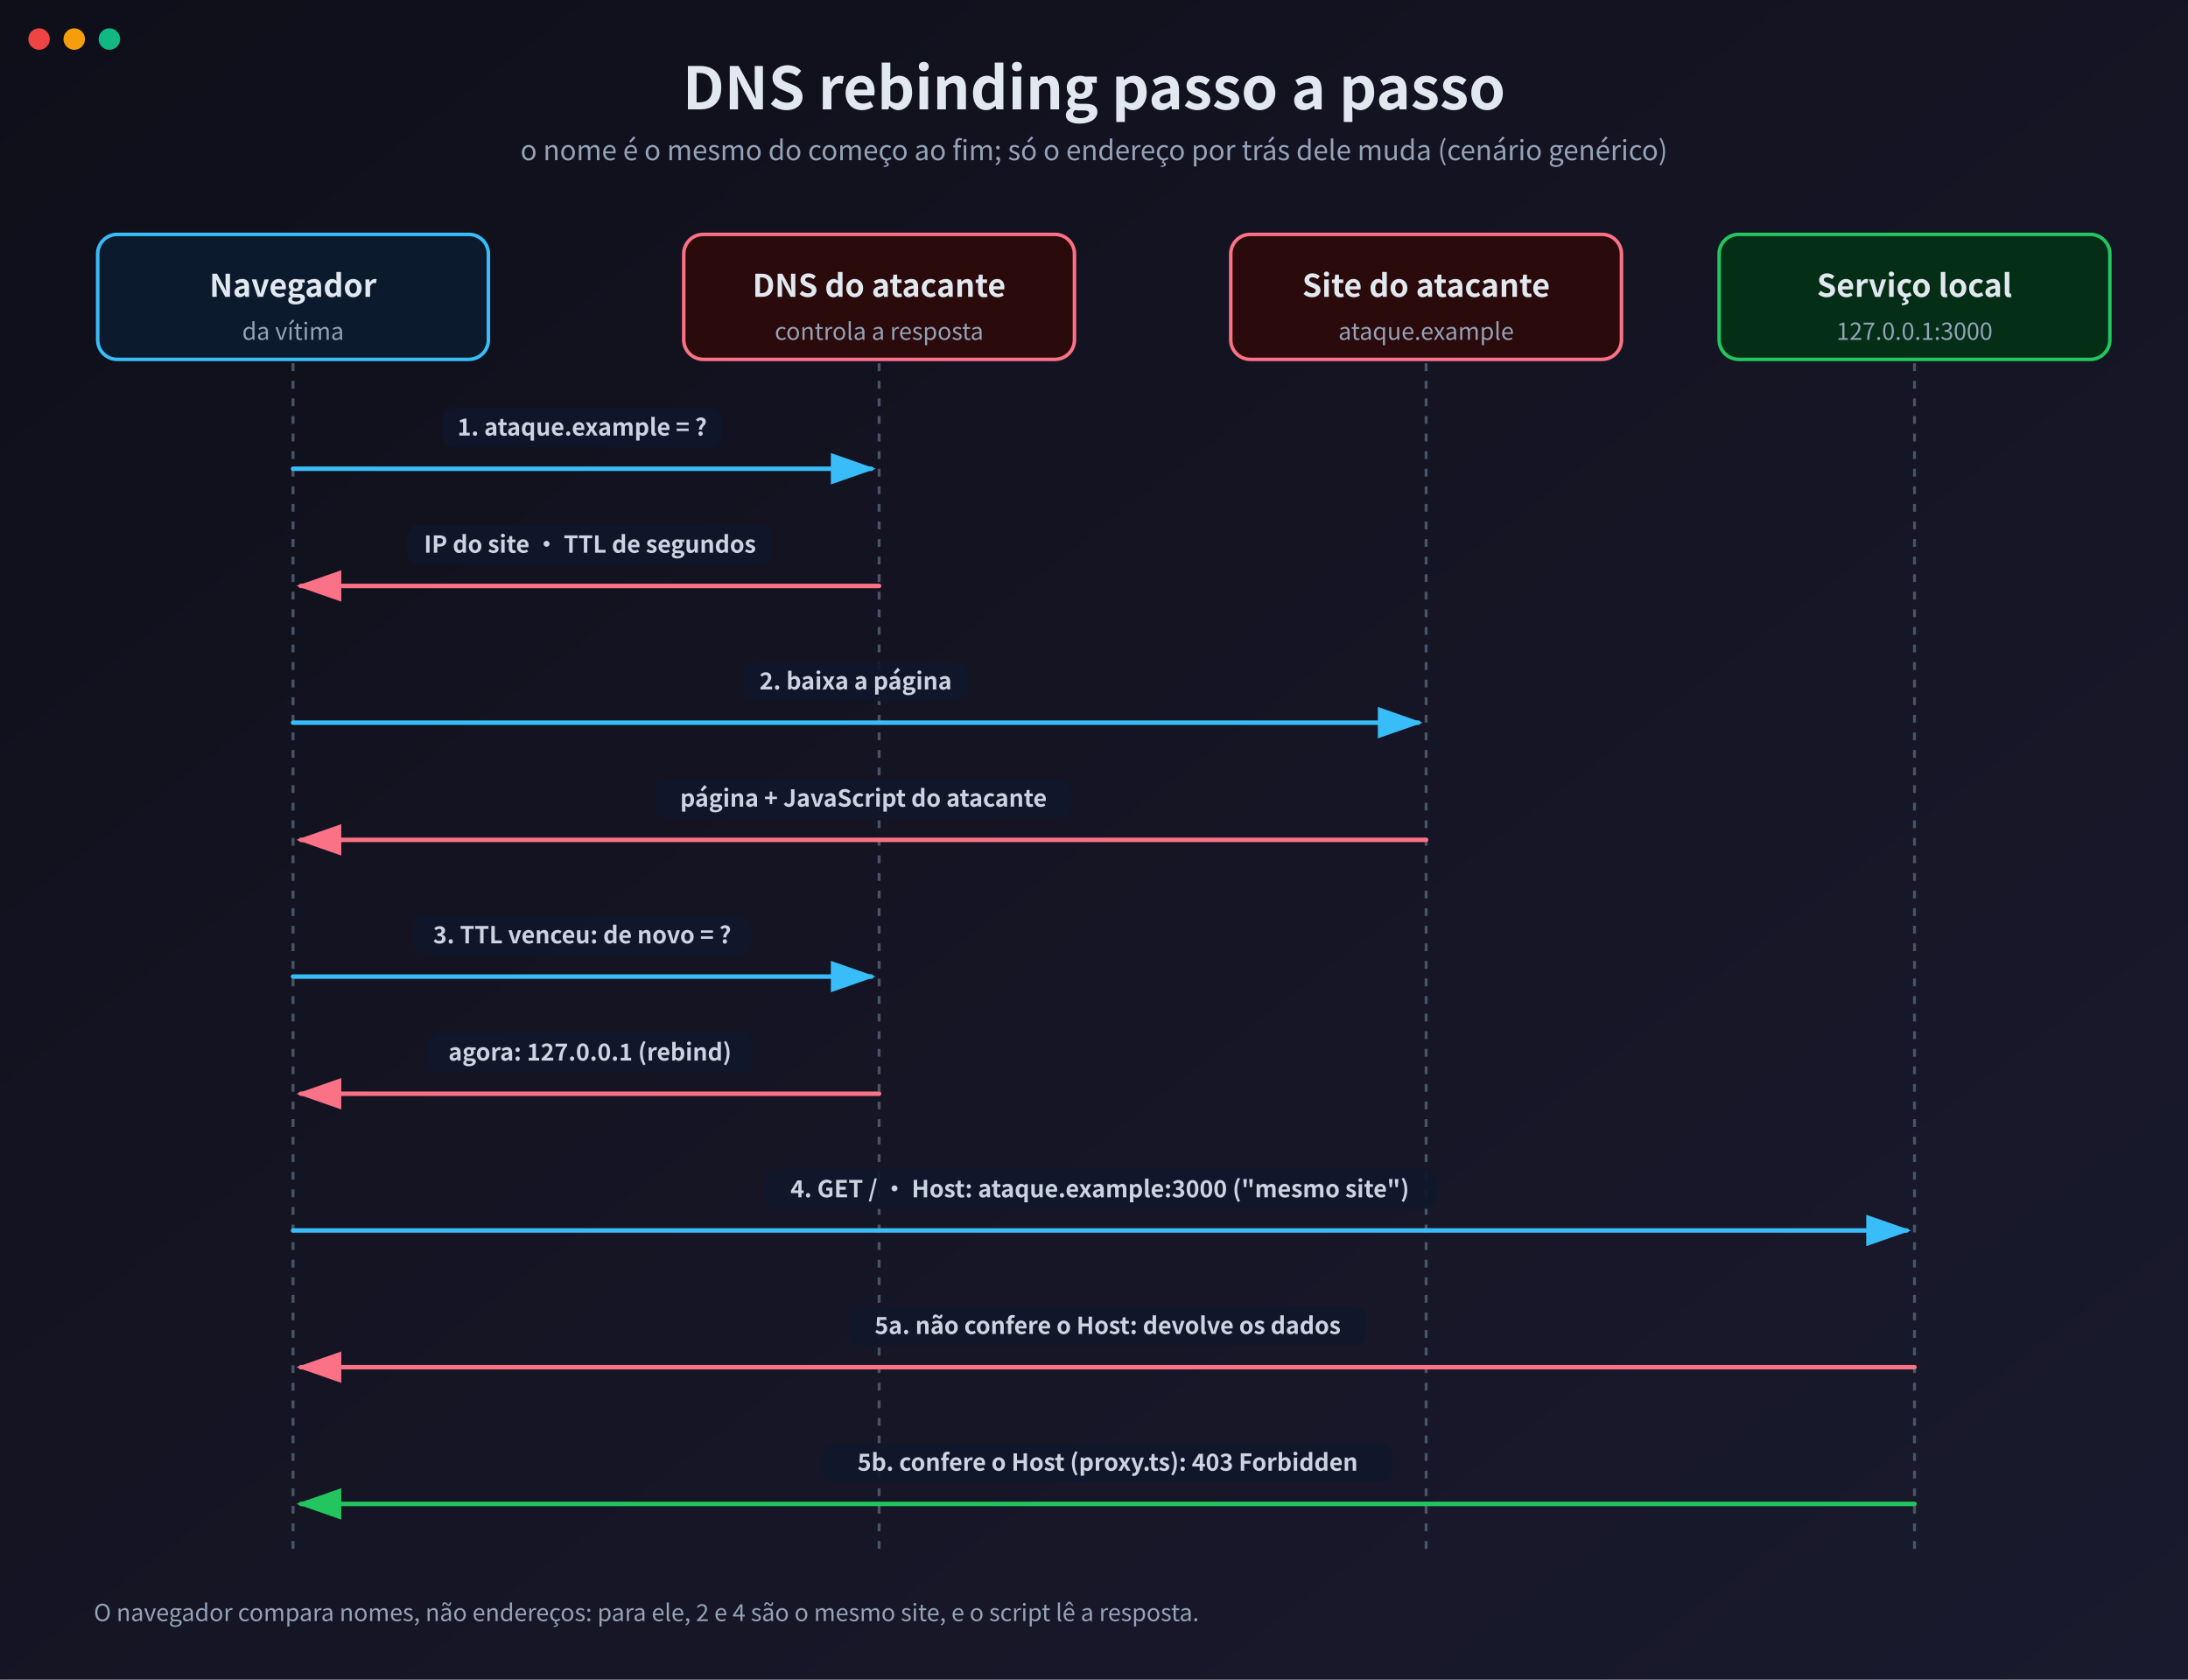
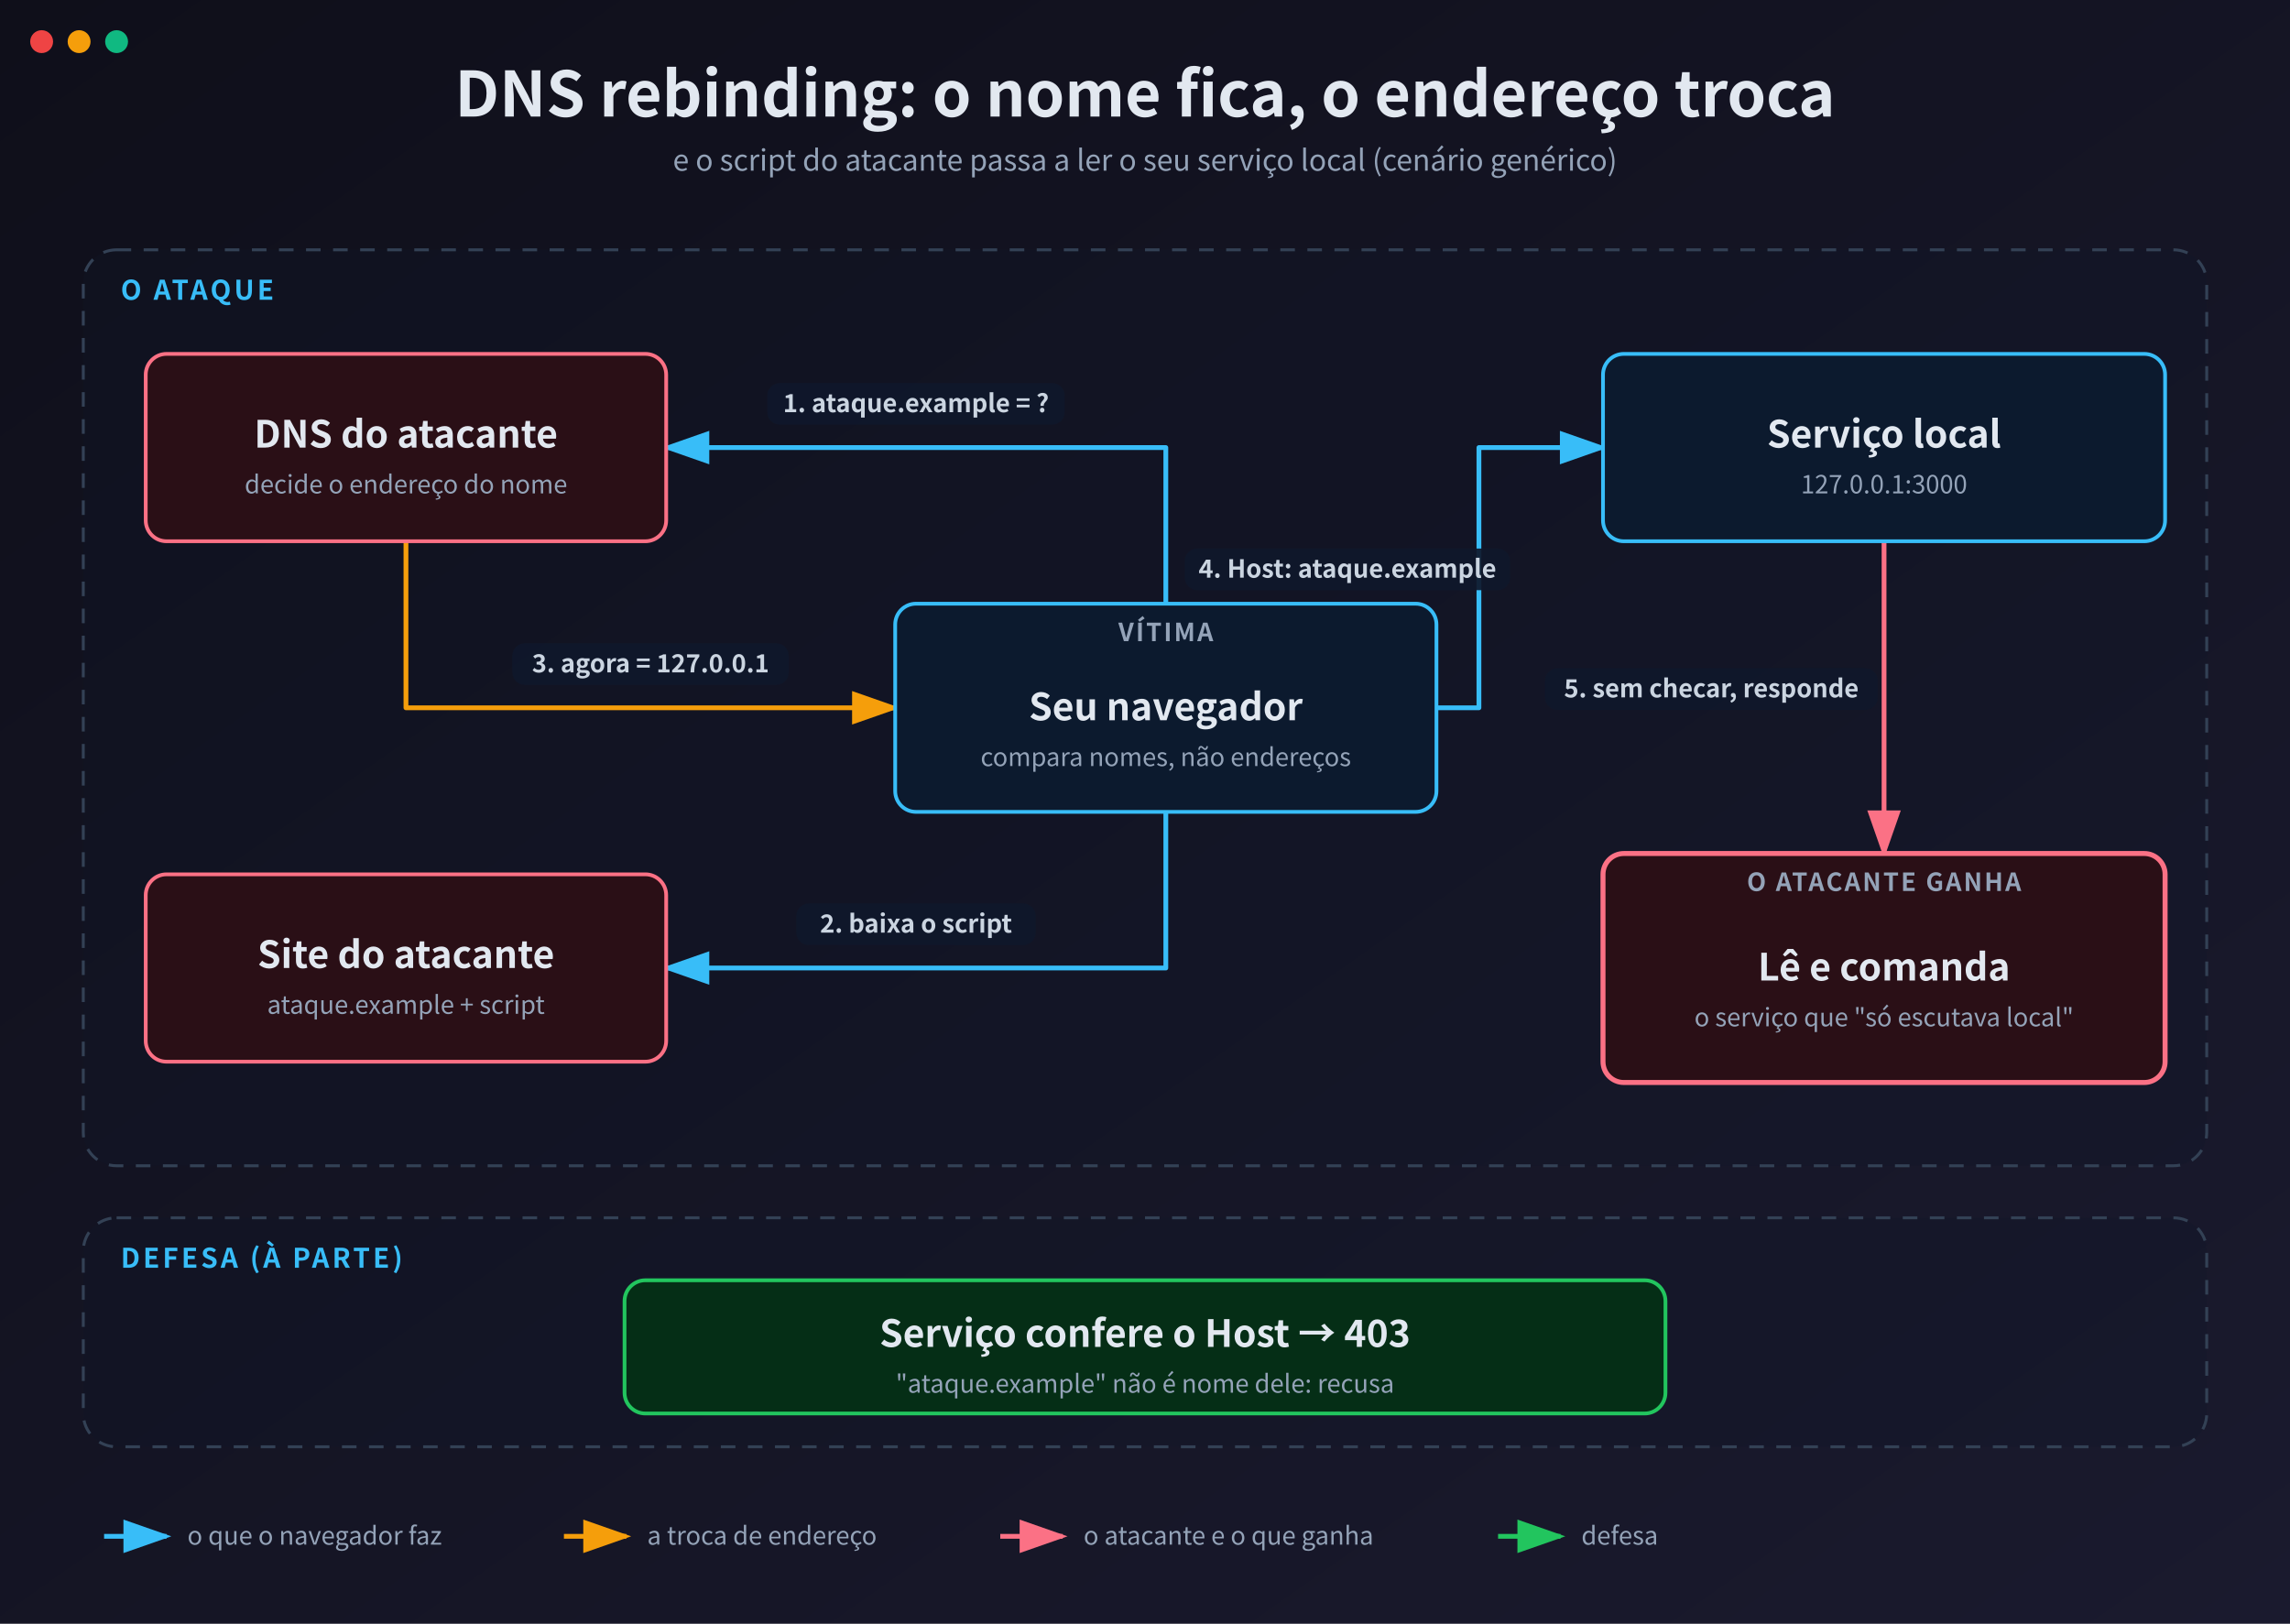
- <svg xmlns="http://www.w3.org/2000/svg" viewBox="0 0 1120 860" width="1120" height="860" data-generator="fireworks-tech-graph" data-schema-version="1" data-text-metrics="heuristic-v1" data-style-id="2" data-visual-theme="Dark Terminal" data-diagram-type="sequence" data-motion-scene="" data-semantic-profile="generic" data-semantic-valid="true" data-quality-profile="standard" data-max-bends-per-edge="12" data-max-total-bends="100" data-max-route-stretch="5.0" data-max-bridged-crossings="8" data-min-node-gap="0.0" data-min-container-gutter="0.0" data-min-label-clearance="2.0" data-min-segment-length="0.0">
+ <svg xmlns="http://www.w3.org/2000/svg" viewBox="0 0 1100 780" width="1100" height="780" data-generator="fireworks-tech-graph" data-schema-version="1" data-text-metrics="heuristic-v1" data-style-id="2" data-visual-theme="Dark Terminal" data-diagram-type="architecture" data-motion-scene="" data-semantic-profile="generic" data-semantic-valid="true" data-quality-profile="standard" data-max-bends-per-edge="12" data-max-total-bends="100" data-max-route-stretch="5.0" data-max-bridged-crossings="8" data-min-node-gap="0.0" data-min-container-gutter="0.0" data-min-label-clearance="2.0" data-min-segment-length="0.0">
  <defs>
    <marker id="arrowA" markerWidth="10" markerHeight="7" refX="9" refY="3.5" orient="auto">
      <polygon points="0 0, 10 3.5, 0 7" fill="#a855f7" />
    </marker>
    <marker id="arrowB" markerWidth="10" markerHeight="7" refX="9" refY="3.5" orient="auto">
      <polygon points="0 0, 10 3.5, 0 7" fill="#22c55e" />
    </marker>
    <marker id="arrowC" markerWidth="10" markerHeight="7" refX="9" refY="3.5" orient="auto">
      <polygon points="0 0, 10 3.5, 0 7" fill="#38bdf8" />
    </marker>
    <marker id="arrowE" markerWidth="10" markerHeight="7" refX="9" refY="3.5" orient="auto">
      <polygon points="0 0, 10 3.5, 0 7" fill="#fb7185" />
    </marker>
    <marker id="arrowF" markerWidth="10" markerHeight="7" refX="9" refY="3.5" orient="auto">
      <polygon points="0 0, 10 3.5, 0 7" fill="#f59e0b" />
    </marker>
    <marker id="arrowG" markerWidth="10" markerHeight="7" refX="9" refY="3.5" orient="auto">
      <polygon points="0 0, 10 3.5, 0 7" fill="#f97316" />
    </marker>
    <marker id="arrowH" markerWidth="10" markerHeight="7" refX="9" refY="3.5" orient="auto">
      <polygon points="0 0, 10 3.5, 0 7" fill="#94a3b8" />
    </marker>
    <linearGradient id="terminalGradient" x1="0%" y1="0%" x2="100%" y2="100%">
      <stop offset="0%" stop-color="#0f0f1a" />
      <stop offset="100%" stop-color="#1a1a2e" />
    </linearGradient>
    <filter id="glowBlue" x="-30%" y="-30%" width="160%" height="160%">
      <feDropShadow dx="0" dy="0" stdDeviation="5" flood-color="#3b82f6" flood-opacity="0.65" />
    </filter>
    <filter id="glowPurple" x="-30%" y="-30%" width="160%" height="160%">
      <feDropShadow dx="0" dy="0" stdDeviation="5" flood-color="#a855f7" flood-opacity="0.72" />
    </filter>
    <filter id="glowGreen" x="-30%" y="-30%" width="160%" height="160%">
      <feDropShadow dx="0" dy="0" stdDeviation="5" flood-color="#22c55e" flood-opacity="0.62" />
    </filter>
    <filter id="glowOrange" x="-30%" y="-30%" width="160%" height="160%">
      <feDropShadow dx="0" dy="0" stdDeviation="5" flood-color="#f97316" flood-opacity="0.62" />
    </filter>
    <style>
    text { font-family: 'SF Mono', 'Fira Code', Menlo, 'Noto Sans CJK SC', 'Microsoft YaHei', 'SimHei', monospace; }
    .title { font-size: 30px; font-weight: 700; fill: #e2e8f0; }
    .subtitle { font-size: 14px; font-weight: 500; fill: #94a3b8; }
    .section { font-size: 13px; font-weight: 700; fill: #38bdf8; letter-spacing: 1.4px; }
    .section-sub { font-size: 12px; font-weight: 500; fill: #94a3b8; }
    .node-title { font-weight: 700; fill: #e2e8f0; }
    .node-sub { font-weight: 500; fill: #94a3b8; }
    .node-type { font-size: 12px; font-weight: 700; fill: #94a3b8; letter-spacing: 0.08em; }
    .arrow-label { font-size: 12px; font-weight: 600; fill: #cbd5e1; }
    .legend { font-size: 12px; font-weight: 500; fill: #94a3b8; }
    .footnote { font-size: 12px; font-weight: 500; fill: #94a3b8; }
    .metric-label { font-size: 8.5px; font-weight: 700; fill: #94a3b8; text-transform: uppercase; }
    .metric-value { font-size: 9.5px; font-weight: 700; fill: #e2e8f0; }
    </style>
  </defs>
-   <rect data-graph-role="background" width="1120.0" height="860.0" fill="url(#terminalGradient)" />
+   <rect data-graph-role="background" width="1100.0" height="780.0" fill="url(#terminalGradient)" />
  <circle cx="20.0" cy="20" r="5.5" fill="#ef4444" />
  <circle cx="38.0" cy="20" r="5.5" fill="#f59e0b" />
  <circle cx="56.0" cy="20" r="5.5" fill="#10b981" />
-   <text x="560.0" y="56" text-anchor="middle" class="title">DNS rebinding passo a passo</text>
-   <text x="560.0" y="82" text-anchor="middle" class="subtitle">o nome é o mesmo do começo ao fim; só o endereço por trás dele muda (cenário genérico)</text>
-   <line data-graph-role="decoration" x1="150" y1="186" x2="150" y2="796" stroke="#475569" stroke-width="1.5" stroke-dasharray="4,5" />
-   <line data-graph-role="decoration" x1="450" y1="186" x2="450" y2="796" stroke="#475569" stroke-width="1.5" stroke-dasharray="4,5" />
-   <line data-graph-role="decoration" x1="730" y1="186" x2="730" y2="796" stroke="#475569" stroke-width="1.5" stroke-dasharray="4,5" />
-   <line data-graph-role="decoration" x1="980" y1="186" x2="980" y2="796" stroke="#475569" stroke-width="1.5" stroke-dasharray="4,5" />
-   <path id="m1" data-graph-role="edge" data-edge-id="m1" data-source="" data-target="" data-edge-kind="flow" data-topic-id="" data-flow="read" data-motion-role="" data-motion-stage="" data-motion-order="" data-protocol="" data-via="" data-critical-path-id="" data-critical-hop="" data-critical-hops="" data-critical="false" data-bends="0" data-route-stretch="1.0" data-bridges="" d="M 150,240 L 446,240" fill="none" stroke="#38bdf8" stroke-width="2.3" stroke-linecap="round" stroke-linejoin="round" marker-end="url(#arrowC)" />
-   <path id="m1r" data-graph-role="edge" data-edge-id="m1r" data-source="" data-target="" data-edge-kind="flow" data-topic-id="" data-flow="data" data-motion-role="" data-motion-stage="" data-motion-order="" data-protocol="" data-via="" data-critical-path-id="" data-critical-hop="" data-critical-hops="" data-critical="false" data-bends="0" data-route-stretch="1.0" data-bridges="" d="M 450,300 L 154,300" fill="none" stroke="#fb7185" stroke-width="2.3" stroke-linecap="round" stroke-linejoin="round" marker-end="url(#arrowE)" />
-   <path id="m2" data-graph-role="edge" data-edge-id="m2" data-source="" data-target="" data-edge-kind="flow" data-topic-id="" data-flow="read" data-motion-role="" data-motion-stage="" data-motion-order="" data-protocol="" data-via="" data-critical-path-id="" data-critical-hop="" data-critical-hops="" data-critical="false" data-bends="0" data-route-stretch="1.0" data-bridges="" d="M 150,370 L 726,370" fill="none" stroke="#38bdf8" stroke-width="2.3" stroke-linecap="round" stroke-linejoin="round" marker-end="url(#arrowC)" />
-   <path id="m2r" data-graph-role="edge" data-edge-id="m2r" data-source="" data-target="" data-edge-kind="flow" data-topic-id="" data-flow="data" data-motion-role="" data-motion-stage="" data-motion-order="" data-protocol="" data-via="" data-critical-path-id="" data-critical-hop="" data-critical-hops="" data-critical="false" data-bends="0" data-route-stretch="1.0" data-bridges="" d="M 730,430 L 154,430" fill="none" stroke="#fb7185" stroke-width="2.3" stroke-linecap="round" stroke-linejoin="round" marker-end="url(#arrowE)" />
-   <path id="m3" data-graph-role="edge" data-edge-id="m3" data-source="" data-target="" data-edge-kind="flow" data-topic-id="" data-flow="read" data-motion-role="" data-motion-stage="" data-motion-order="" data-protocol="" data-via="" data-critical-path-id="" data-critical-hop="" data-critical-hops="" data-critical="false" data-bends="0" data-route-stretch="1.0" data-bridges="" d="M 150,500 L 446,500" fill="none" stroke="#38bdf8" stroke-width="2.3" stroke-linecap="round" stroke-linejoin="round" marker-end="url(#arrowC)" />
-   <path id="m3r" data-graph-role="edge" data-edge-id="m3r" data-source="" data-target="" data-edge-kind="flow" data-topic-id="" data-flow="data" data-motion-role="" data-motion-stage="" data-motion-order="" data-protocol="" data-via="" data-critical-path-id="" data-critical-hop="" data-critical-hops="" data-critical="false" data-bends="0" data-route-stretch="1.0" data-bridges="" d="M 450,560 L 154,560" fill="none" stroke="#fb7185" stroke-width="2.3" stroke-linecap="round" stroke-linejoin="round" marker-end="url(#arrowE)" />
-   <path id="m4" data-graph-role="edge" data-edge-id="m4" data-source="" data-target="" data-edge-kind="flow" data-topic-id="" data-flow="read" data-motion-role="" data-motion-stage="" data-motion-order="" data-protocol="" data-via="" data-critical-path-id="" data-critical-hop="" data-critical-hops="" data-critical="false" data-bends="0" data-route-stretch="1.0" data-bridges="" d="M 150,630 L 976,630" fill="none" stroke="#38bdf8" stroke-width="2.3" stroke-linecap="round" stroke-linejoin="round" marker-end="url(#arrowC)" />
-   <path id="m5a" data-graph-role="edge" data-edge-id="m5a" data-source="" data-target="" data-edge-kind="flow" data-topic-id="" data-flow="data" data-motion-role="" data-motion-stage="" data-motion-order="" data-protocol="" data-via="" data-critical-path-id="" data-critical-hop="" data-critical-hops="" data-critical="false" data-bends="0" data-route-stretch="1.0" data-bridges="" d="M 980,700 L 154,700" fill="none" stroke="#fb7185" stroke-width="2.3" stroke-linecap="round" stroke-linejoin="round" marker-end="url(#arrowE)" />
-   <path id="m5b" data-graph-role="edge" data-edge-id="m5b" data-source="" data-target="" data-edge-kind="flow" data-topic-id="" data-flow="write" data-motion-role="" data-motion-stage="" data-motion-order="" data-protocol="" data-via="" data-critical-path-id="" data-critical-hop="" data-critical-hops="" data-critical="false" data-bends="0" data-route-stretch="1.0" data-bridges="" d="M 980,770 L 154,770" fill="none" stroke="#22c55e" stroke-width="2.3" stroke-linecap="round" stroke-linejoin="round" marker-end="url(#arrowB)" />
-   <g id="node-navegador" data-graph-role="node" data-node-id="navegador" data-semantic-role="rect" data-motion-role="" data-motion-stage="" data-motion-order="" data-parent="" data-deployment-id="" data-topic-id="" data-span-id="" data-station-order="" data-status="" data-start-ms="" data-duration-ms="" data-parent-span="" data-graph-bounds="50,120,250,184">
-     <rect x="50.0" y="120.0" width="200.0" height="64.0" rx="10.0" fill="#0c1a2e" stroke="#38bdf8" stroke-width="1.8" />
-     <text data-text-role="title" data-full-text="Navegador" data-text-max-width="176.0" x="150.0" y="152.0" text-anchor="middle" class="node-title" font-size="16.0">Navegador</text>
-     <text data-text-role="subtitle" data-full-text="da vítima" data-text-max-width="176.0" x="150.0" y="174.0" text-anchor="middle" class="node-sub" font-size="12">da vítima</text>
+   <text x="550.0" y="56" text-anchor="middle" class="title">DNS rebinding: o nome fica, o endereço troca</text>
+   <text x="550.0" y="82" text-anchor="middle" class="subtitle">e o script do atacante passa a ler o seu serviço local (cenário genérico)</text>
+   <g id="atk" data-graph-role="container" data-container-id="atk" data-semantic-role="boundary" data-graph-bounds="40,120,1060,560">
+     <rect data-graph-role="container" x="40.0" y="120.0" width="1020.0" height="440.0" rx="16.0" fill="rgba(15,23,42,0.28)" stroke="#334155" stroke-width="1.4" stroke-dasharray="7 6" />
+     <text x="58.0" y="144.0" class="section">O ATAQUE</text>
+     <rect id="atk-header" data-graph-role="reserved" data-reserved-kind="container-header" x="48" y="126" width="87.46" height="30" fill="none" stroke="none" />
  </g>
-   <g id="node-dns" data-graph-role="node" data-node-id="dns" data-semantic-role="rect" data-motion-role="" data-motion-stage="" data-motion-order="" data-parent="" data-deployment-id="" data-topic-id="" data-span-id="" data-station-order="" data-status="" data-start-ms="" data-duration-ms="" data-parent-span="" data-graph-bounds="350,120,550,184">
-     <rect x="350.0" y="120.0" width="200.0" height="64.0" rx="10.0" fill="#2a0a0a" stroke="#fb7185" stroke-width="1.8" />
-     <text data-text-role="title" data-full-text="DNS do atacante" data-text-max-width="176.0" x="450.0" y="152.0" text-anchor="middle" class="node-title" font-size="16.0">DNS do atacante</text>
-     <text data-text-role="subtitle" data-full-text="controla a resposta" data-text-max-width="176.0" x="450.0" y="174.0" text-anchor="middle" class="node-sub" font-size="12">controla a resposta</text>
+   <g id="def" data-graph-role="container" data-container-id="def" data-semantic-role="boundary" data-graph-bounds="40,585,1060,695">
+     <rect data-graph-role="container" x="40.0" y="585.0" width="1020.0" height="110.0" rx="16.0" fill="rgba(15,23,42,0.28)" stroke="#334155" stroke-width="1.4" stroke-dasharray="7 6" />
+     <text x="58.0" y="609.0" class="section">DEFESA (À PARTE)</text>
+     <rect id="def-header" data-graph-role="reserved" data-reserved-kind="container-header" x="48" y="591" width="144.92" height="30" fill="none" stroke="none" />
  </g>
-   <g id="node-site" data-graph-role="node" data-node-id="site" data-semantic-role="rect" data-motion-role="" data-motion-stage="" data-motion-order="" data-parent="" data-deployment-id="" data-topic-id="" data-span-id="" data-station-order="" data-status="" data-start-ms="" data-duration-ms="" data-parent-span="" data-graph-bounds="630,120,830,184">
-     <rect x="630.0" y="120.0" width="200.0" height="64.0" rx="10.0" fill="#2a0a0a" stroke="#fb7185" stroke-width="1.8" />
-     <text data-text-role="title" data-full-text="Site do atacante" data-text-max-width="176.0" x="730.0" y="152.0" text-anchor="middle" class="node-title" font-size="16.0">Site do atacante</text>
-     <text data-text-role="subtitle" data-full-text="ataque.example" data-text-max-width="176.0" x="730.0" y="174.0" text-anchor="middle" class="node-sub" font-size="12">ataque.example</text>
+   <path id="s1" data-graph-role="edge" data-edge-id="s1" data-source="nav" data-target="dns" data-edge-kind="flow" data-topic-id="" data-flow="read" data-motion-role="" data-motion-stage="" data-motion-order="" data-protocol="" data-via="" data-critical-path-id="" data-critical-hop="" data-critical-hops="" data-critical="false" data-bends="1" data-route-stretch="1.0" data-bridges="" d="M 560,290 L 560,215 L 320,215" fill="none" stroke="#38bdf8" stroke-width="2.3" stroke-linecap="round" stroke-linejoin="round" marker-end="url(#arrowC)" />
+   <path id="s2" data-graph-role="edge" data-edge-id="s2" data-source="nav" data-target="site" data-edge-kind="flow" data-topic-id="" data-flow="read" data-motion-role="" data-motion-stage="" data-motion-order="" data-protocol="" data-via="" data-critical-path-id="" data-critical-hop="" data-critical-hops="" data-critical="false" data-bends="1" data-route-stretch="1.0" data-bridges="" d="M 560,390 L 560,465 L 320,465" fill="none" stroke="#38bdf8" stroke-width="2.3" stroke-linecap="round" stroke-linejoin="round" marker-end="url(#arrowC)" />
+   <path id="s3" data-graph-role="edge" data-edge-id="s3" data-source="dns" data-target="nav" data-edge-kind="flow" data-topic-id="" data-flow="async" data-motion-role="" data-motion-stage="" data-motion-order="" data-protocol="" data-via="" data-critical-path-id="" data-critical-hop="" data-critical-hops="" data-critical="false" data-bends="1" data-route-stretch="1.0" data-bridges="" d="M 195,260 L 195,340 L 430,340" fill="none" stroke="#f59e0b" stroke-width="2.3" stroke-linecap="round" stroke-linejoin="round" marker-end="url(#arrowF)" />
+   <path id="s4" data-graph-role="edge" data-edge-id="s4" data-source="nav" data-target="svc" data-edge-kind="flow" data-topic-id="" data-flow="read" data-motion-role="" data-motion-stage="" data-motion-order="" data-protocol="" data-via="" data-critical-path-id="" data-critical-hop="" data-critical-hops="" data-critical="false" data-bends="2" data-route-stretch="1.0" data-bridges="" d="M 690,340 L 710.4,340 L 710.4,215 L 770,215" fill="none" stroke="#38bdf8" stroke-width="2.3" stroke-linecap="round" stroke-linejoin="round" marker-end="url(#arrowC)" />
+   <path id="s5" data-graph-role="edge" data-edge-id="s5" data-source="svc" data-target="win" data-edge-kind="flow" data-topic-id="" data-flow="data" data-motion-role="" data-motion-stage="" data-motion-order="" data-protocol="" data-via="" data-critical-path-id="" data-critical-hop="" data-critical-hops="" data-critical="false" data-bends="0" data-route-stretch="1.0" data-bridges="" d="M 905,260 L 905,410" fill="none" stroke="#fb7185" stroke-width="2.3" stroke-linecap="round" stroke-linejoin="round" marker-end="url(#arrowE)" />
+   <g id="node-dns" data-graph-role="node" data-node-id="dns" data-semantic-role="rect" data-motion-role="" data-motion-stage="" data-motion-order="" data-parent="atk" data-deployment-id="" data-topic-id="" data-span-id="" data-station-order="" data-status="" data-start-ms="" data-duration-ms="" data-parent-span="" data-graph-bounds="70,170,320,260">
+     <rect x="70.0" y="170.0" width="250.0" height="90.0" rx="10.0" fill="#2a0f16" stroke="#fb7185" stroke-width="1.8" />
+     <text data-text-role="title" data-full-text="DNS do atacante" data-text-max-width="226.0" x="195.0" y="215.0" text-anchor="middle" class="node-title" font-size="18">DNS do atacante</text>
+     <text data-text-role="subtitle" data-full-text="decide o endereço do nome" data-text-max-width="226.0" x="195.0" y="237.0" text-anchor="middle" class="node-sub" font-size="12">decide o endereço do nome</text>
  </g>
-   <g id="node-local" data-graph-role="node" data-node-id="local" data-semantic-role="rect" data-motion-role="" data-motion-stage="" data-motion-order="" data-parent="" data-deployment-id="" data-topic-id="" data-span-id="" data-station-order="" data-status="" data-start-ms="" data-duration-ms="" data-parent-span="" data-graph-bounds="880,120,1080,184">
-     <rect x="880.0" y="120.0" width="200.0" height="64.0" rx="10.0" fill="#052e16" stroke="#22c55e" stroke-width="1.8" />
-     <text data-text-role="title" data-full-text="Serviço local" data-text-max-width="176.0" x="980.0" y="152.0" text-anchor="middle" class="node-title" font-size="16.0">Serviço local</text>
-     <text data-text-role="subtitle" data-full-text="127.0.0.1:3000" data-text-max-width="176.0" x="980.0" y="174.0" text-anchor="middle" class="node-sub" font-size="12">127.0.0.1:3000</text>
+   <g id="node-site" data-graph-role="node" data-node-id="site" data-semantic-role="rect" data-motion-role="" data-motion-stage="" data-motion-order="" data-parent="atk" data-deployment-id="" data-topic-id="" data-span-id="" data-station-order="" data-status="" data-start-ms="" data-duration-ms="" data-parent-span="" data-graph-bounds="70,420,320,510">
+     <rect x="70.0" y="420.0" width="250.0" height="90.0" rx="10.0" fill="#2a0f16" stroke="#fb7185" stroke-width="1.8" />
+     <text data-text-role="title" data-full-text="Site do atacante" data-text-max-width="226.0" x="195.0" y="465.0" text-anchor="middle" class="node-title" font-size="18">Site do atacante</text>
+     <text data-text-role="subtitle" data-full-text="ataque.example + script" data-text-max-width="226.0" x="195.0" y="487.0" text-anchor="middle" class="node-sub" font-size="12">ataque.example + script</text>
  </g>
-   <g id="m1-label" data-graph-role="label" data-owner="m1" data-graph-bounds="226.56,209,369.44,229">
-     <rect x="226.56" y="209.0" width="142.88" height="20" rx="6" fill="#0f172a" opacity="0.92" />
-     <text x="298.0" y="223.0" text-anchor="middle" class="arrow-label">1. ataque.example = ?</text>
+   <g id="node-nav" data-graph-role="node" data-node-id="nav" data-semantic-role="rect" data-motion-role="" data-motion-stage="" data-motion-order="" data-parent="atk" data-deployment-id="" data-topic-id="" data-span-id="" data-station-order="" data-status="" data-start-ms="" data-duration-ms="" data-parent-span="" data-graph-bounds="430,290,690,390">
+     <rect x="430.0" y="290.0" width="260.0" height="100.0" rx="10.0" fill="#0c1a2e" stroke="#38bdf8" stroke-width="1.8" />
+     <text x="560.0" y="308.0" text-anchor="middle" class="node-type">VÍTIMA</text>
+     <text data-text-role="title" data-full-text="Seu navegador" data-text-max-width="236.0" x="560.0" y="346.0" text-anchor="middle" class="node-title" font-size="18">Seu navegador</text>
+     <text data-text-role="subtitle" data-full-text="compara nomes, não endereços" data-text-max-width="236.0" x="560.0" y="368.0" text-anchor="middle" class="node-sub" font-size="12">compara nomes, não endereços</text>
  </g>
-   <g id="m1r-label" data-graph-role="label" data-owner="m1r" data-graph-bounds="208.6,269,395.4,289">
-     <rect x="208.6" y="269.0" width="186.8" height="20" rx="6" fill="#0f172a" opacity="0.92" />
-     <text x="302.0" y="283.0" text-anchor="middle" class="arrow-label">IP do site · TTL de segundos</text>
+   <g id="node-svc" data-graph-role="node" data-node-id="svc" data-semantic-role="rect" data-motion-role="" data-motion-stage="" data-motion-order="" data-parent="atk" data-deployment-id="" data-topic-id="" data-span-id="" data-station-order="" data-status="" data-start-ms="" data-duration-ms="" data-parent-span="" data-graph-bounds="770,170,1040,260">
+     <rect x="770.0" y="170.0" width="270.0" height="90.0" rx="10.0" fill="#0c1a2e" stroke="#38bdf8" stroke-width="1.8" />
+     <text data-text-role="title" data-full-text="Serviço local" data-text-max-width="246.0" x="905.0" y="215.0" text-anchor="middle" class="node-title" font-size="18">Serviço local</text>
+     <text data-text-role="subtitle" data-full-text="127.0.0.1:3000" data-text-max-width="246.0" x="905.0" y="237.0" text-anchor="middle" class="node-sub" font-size="12">127.0.0.1:3000</text>
  </g>
-   <g id="m2-label" data-graph-role="label" data-owner="m2" data-graph-bounds="380.48,339,495.52,359">
-     <rect x="380.48" y="339.0" width="115.04" height="20" rx="6" fill="#0f172a" opacity="0.92" />
-     <text x="438.0" y="353.0" text-anchor="middle" class="arrow-label">2. baixa a página</text>
+   <g id="node-win" data-graph-role="node" data-node-id="win" data-semantic-role="rect" data-motion-role="" data-motion-stage="" data-motion-order="" data-parent="atk" data-deployment-id="" data-topic-id="" data-span-id="" data-station-order="" data-status="" data-start-ms="" data-duration-ms="" data-parent-span="" data-graph-bounds="770,410,1040,520">
+     <rect x="770.0" y="410.0" width="270.0" height="110.0" rx="10.0" fill="#2a0f16" stroke="#fb7185" stroke-width="2.4" />
+     <text x="905.0" y="428.0" text-anchor="middle" class="node-type">O ATACANTE GANHA</text>
+     <text data-text-role="title" data-full-text="Lê e comanda" data-text-max-width="246.0" x="905.0" y="471.0" text-anchor="middle" class="node-title" font-size="18">Lê e comanda</text>
+     <text data-text-role="subtitle" data-full-text="o serviço que &quot;só escutava local&quot;" data-text-max-width="246.0" x="905.0" y="493.0" text-anchor="middle" class="node-sub" font-size="12">o serviço que "só escutava local"</text>
  </g>
-   <g id="m2r-label" data-graph-role="label" data-owner="m2r" data-graph-bounds="335.52,399,548.48,419">
-     <rect x="335.52" y="399.0" width="212.96" height="20" rx="6" fill="#0f172a" opacity="0.92" />
-     <text x="442.0" y="413.0" text-anchor="middle" class="arrow-label">página + JavaScript do atacante</text>
+   <g id="node-host" data-graph-role="node" data-node-id="host" data-semantic-role="rect" data-motion-role="" data-motion-stage="" data-motion-order="" data-parent="def" data-deployment-id="" data-topic-id="" data-span-id="" data-station-order="" data-status="" data-start-ms="" data-duration-ms="" data-parent-span="" data-graph-bounds="300,615,800,679">
+     <rect x="300.0" y="615.0" width="500.0" height="64.0" rx="10.0" fill="#052e16" stroke="#22c55e" stroke-width="1.8" />
+     <text data-text-role="title" data-full-text="Serviço confere o Host → 403" data-text-max-width="476.0" x="550.0" y="647.0" text-anchor="middle" class="node-title" font-size="18">Serviço confere o Host → 403</text>
+     <text data-text-role="subtitle" data-full-text="&quot;ataque.example&quot; não é nome dele: recusa" data-text-max-width="476.0" x="550.0" y="669.0" text-anchor="middle" class="node-sub" font-size="12">"ataque.example" não é nome dele: recusa</text>
  </g>
-   <g id="m3-label" data-graph-role="label" data-owner="m3" data-graph-bounds="211.56,469,384.44,489">
-     <rect x="211.56" y="469.0" width="172.88" height="20" rx="6" fill="#0f172a" opacity="0.92" />
-     <text x="298.0" y="483.0" text-anchor="middle" class="arrow-label">3. TTL venceu: de novo = ?</text>
+   <g id="s1-label" data-graph-role="label" data-owner="s1" data-graph-bounds="368.56,184,511.44,204">
+     <rect x="368.56" y="184.0" width="142.88" height="20" rx="6" fill="#0f172a" opacity="0.92" />
+     <text x="440.0" y="198.0" text-anchor="middle" class="arrow-label">1. ataque.example = ?</text>
  </g>
-   <g id="m3r-label" data-graph-role="label" data-owner="m3r" data-graph-bounds="218.44,529,385.56,549">
-     <rect x="218.44" y="529.0" width="167.12" height="20" rx="6" fill="#0f172a" opacity="0.92" />
-     <text x="302.0" y="543.0" text-anchor="middle" class="arrow-label">agora: 127.0.0.1 (rebind)</text>
+   <g id="s2-label" data-graph-role="label" data-owner="s2" data-graph-bounds="382.48,434,497.52,454">
+     <rect x="382.48" y="434.0" width="115.04" height="20" rx="6" fill="#0f172a" opacity="0.92" />
+     <text x="440.0" y="448.0" text-anchor="middle" class="arrow-label">2. baixa o script</text>
  </g>
-   <g id="m4-label" data-graph-role="label" data-owner="m4" data-graph-bounds="390.64,599,735.36,619">
-     <rect x="390.64" y="599.0" width="344.72" height="20" rx="6" fill="#0f172a" opacity="0.92" />
-     <text x="563.0" y="613.0" text-anchor="middle" class="arrow-label">4. GET /  ·  Host: ataque.example:3000  ("mesmo site")</text>
+   <g id="s3-label" data-graph-role="label" data-owner="s3" data-graph-bounds="246.1,309,378.9,329">
+     <rect x="246.1" y="309.0" width="132.8" height="20" rx="6" fill="#0f172a" opacity="0.92" />
+     <text x="312.5" y="323.0" text-anchor="middle" class="arrow-label">3. agora = 127.0.0.1</text>
  </g>
-   <g id="m5a-label" data-graph-role="label" data-owner="m5a" data-graph-bounds="434.72,669,699.28,689">
-     <rect x="434.72" y="669.0" width="264.56" height="20" rx="6" fill="#0f172a" opacity="0.92" />
-     <text x="567.0" y="683.0" text-anchor="middle" class="arrow-label">5a. não confere o Host: devolve os dados</text>
+   <g id="s4-label" data-graph-role="label" data-owner="s4" data-graph-bounds="569.08,263.5,725.4,283.5">
+     <rect x="569.08" y="263.5" width="156.32" height="20" rx="6" fill="#0f172a" opacity="0.92" />
+     <text x="647.24" y="277.5" text-anchor="middle" class="arrow-label">4. Host: ataque.example</text>
  </g>
-   <g id="m5b-label" data-graph-role="label" data-owner="m5b" data-graph-bounds="421.04,739,712.96,759">
-     <rect x="421.04" y="739.0" width="291.92" height="20" rx="6" fill="#0f172a" opacity="0.92" />
-     <text x="567.0" y="753.0" text-anchor="middle" class="arrow-label">5b. confere o Host (proxy.ts): 403 Forbidden</text>
+   <g id="s5-label" data-graph-role="label" data-owner="s5" data-graph-bounds="742.08,321,902,341">
+     <rect x="742.08" y="321.0" width="159.92" height="20" rx="6" fill="#0f172a" opacity="0.92" />
+     <text x="822.04" y="335.0" text-anchor="middle" class="arrow-label">5. sem checar, responde</text>
  </g>
-   <g id="footer" data-graph-role="reserved" data-graph-bounds="48,818,755,834">
-     <text x="48.0" y="830.0" class="footnote">O navegador compara nomes, não endereços: para ele, 2 e 4 são o mesmo site, e o script lê a resposta.</text>
+   <g id="legend" data-graph-role="legend">
+     <rect id="legend-zone" data-graph-role="reserved" data-reserved-kind="legend" x="40" y="724" width="798.64" height="46" rx="10" fill="none" stroke="none" />
+     <line data-graph-role="decoration" x1="50.0" y1="738.0" x2="80.0" y2="738.0" stroke="#38bdf8" stroke-width="2.3" marker-end="url(#arrowC)" />
+     <text data-graph-role="decoration" x="90.0" y="742.0" class="legend">o que o navegador faz    </text>
+     <line data-graph-role="decoration" x1="270.88" y1="738.0" x2="300.88" y2="738.0" stroke="#f59e0b" stroke-width="2.3" marker-end="url(#arrowF)" />
+     <text data-graph-role="decoration" x="310.88" y="742.0" class="legend">a troca de endereço    </text>
+     <line data-graph-role="decoration" x1="480.48" y1="738.0" x2="510.48" y2="738.0" stroke="#fb7185" stroke-width="2.3" marker-end="url(#arrowE)" />
+     <text data-graph-role="decoration" x="520.48" y="742.0" class="legend">o atacante e o que ganha    </text>
+     <line data-graph-role="decoration" x1="719.6" y1="738.0" x2="749.6" y2="738.0" stroke="#22c55e" stroke-width="2.3" marker-end="url(#arrowB)" />
+     <text data-graph-role="decoration" x="759.6" y="742.0" class="legend">defesa    </text>
  </g>
</svg>
